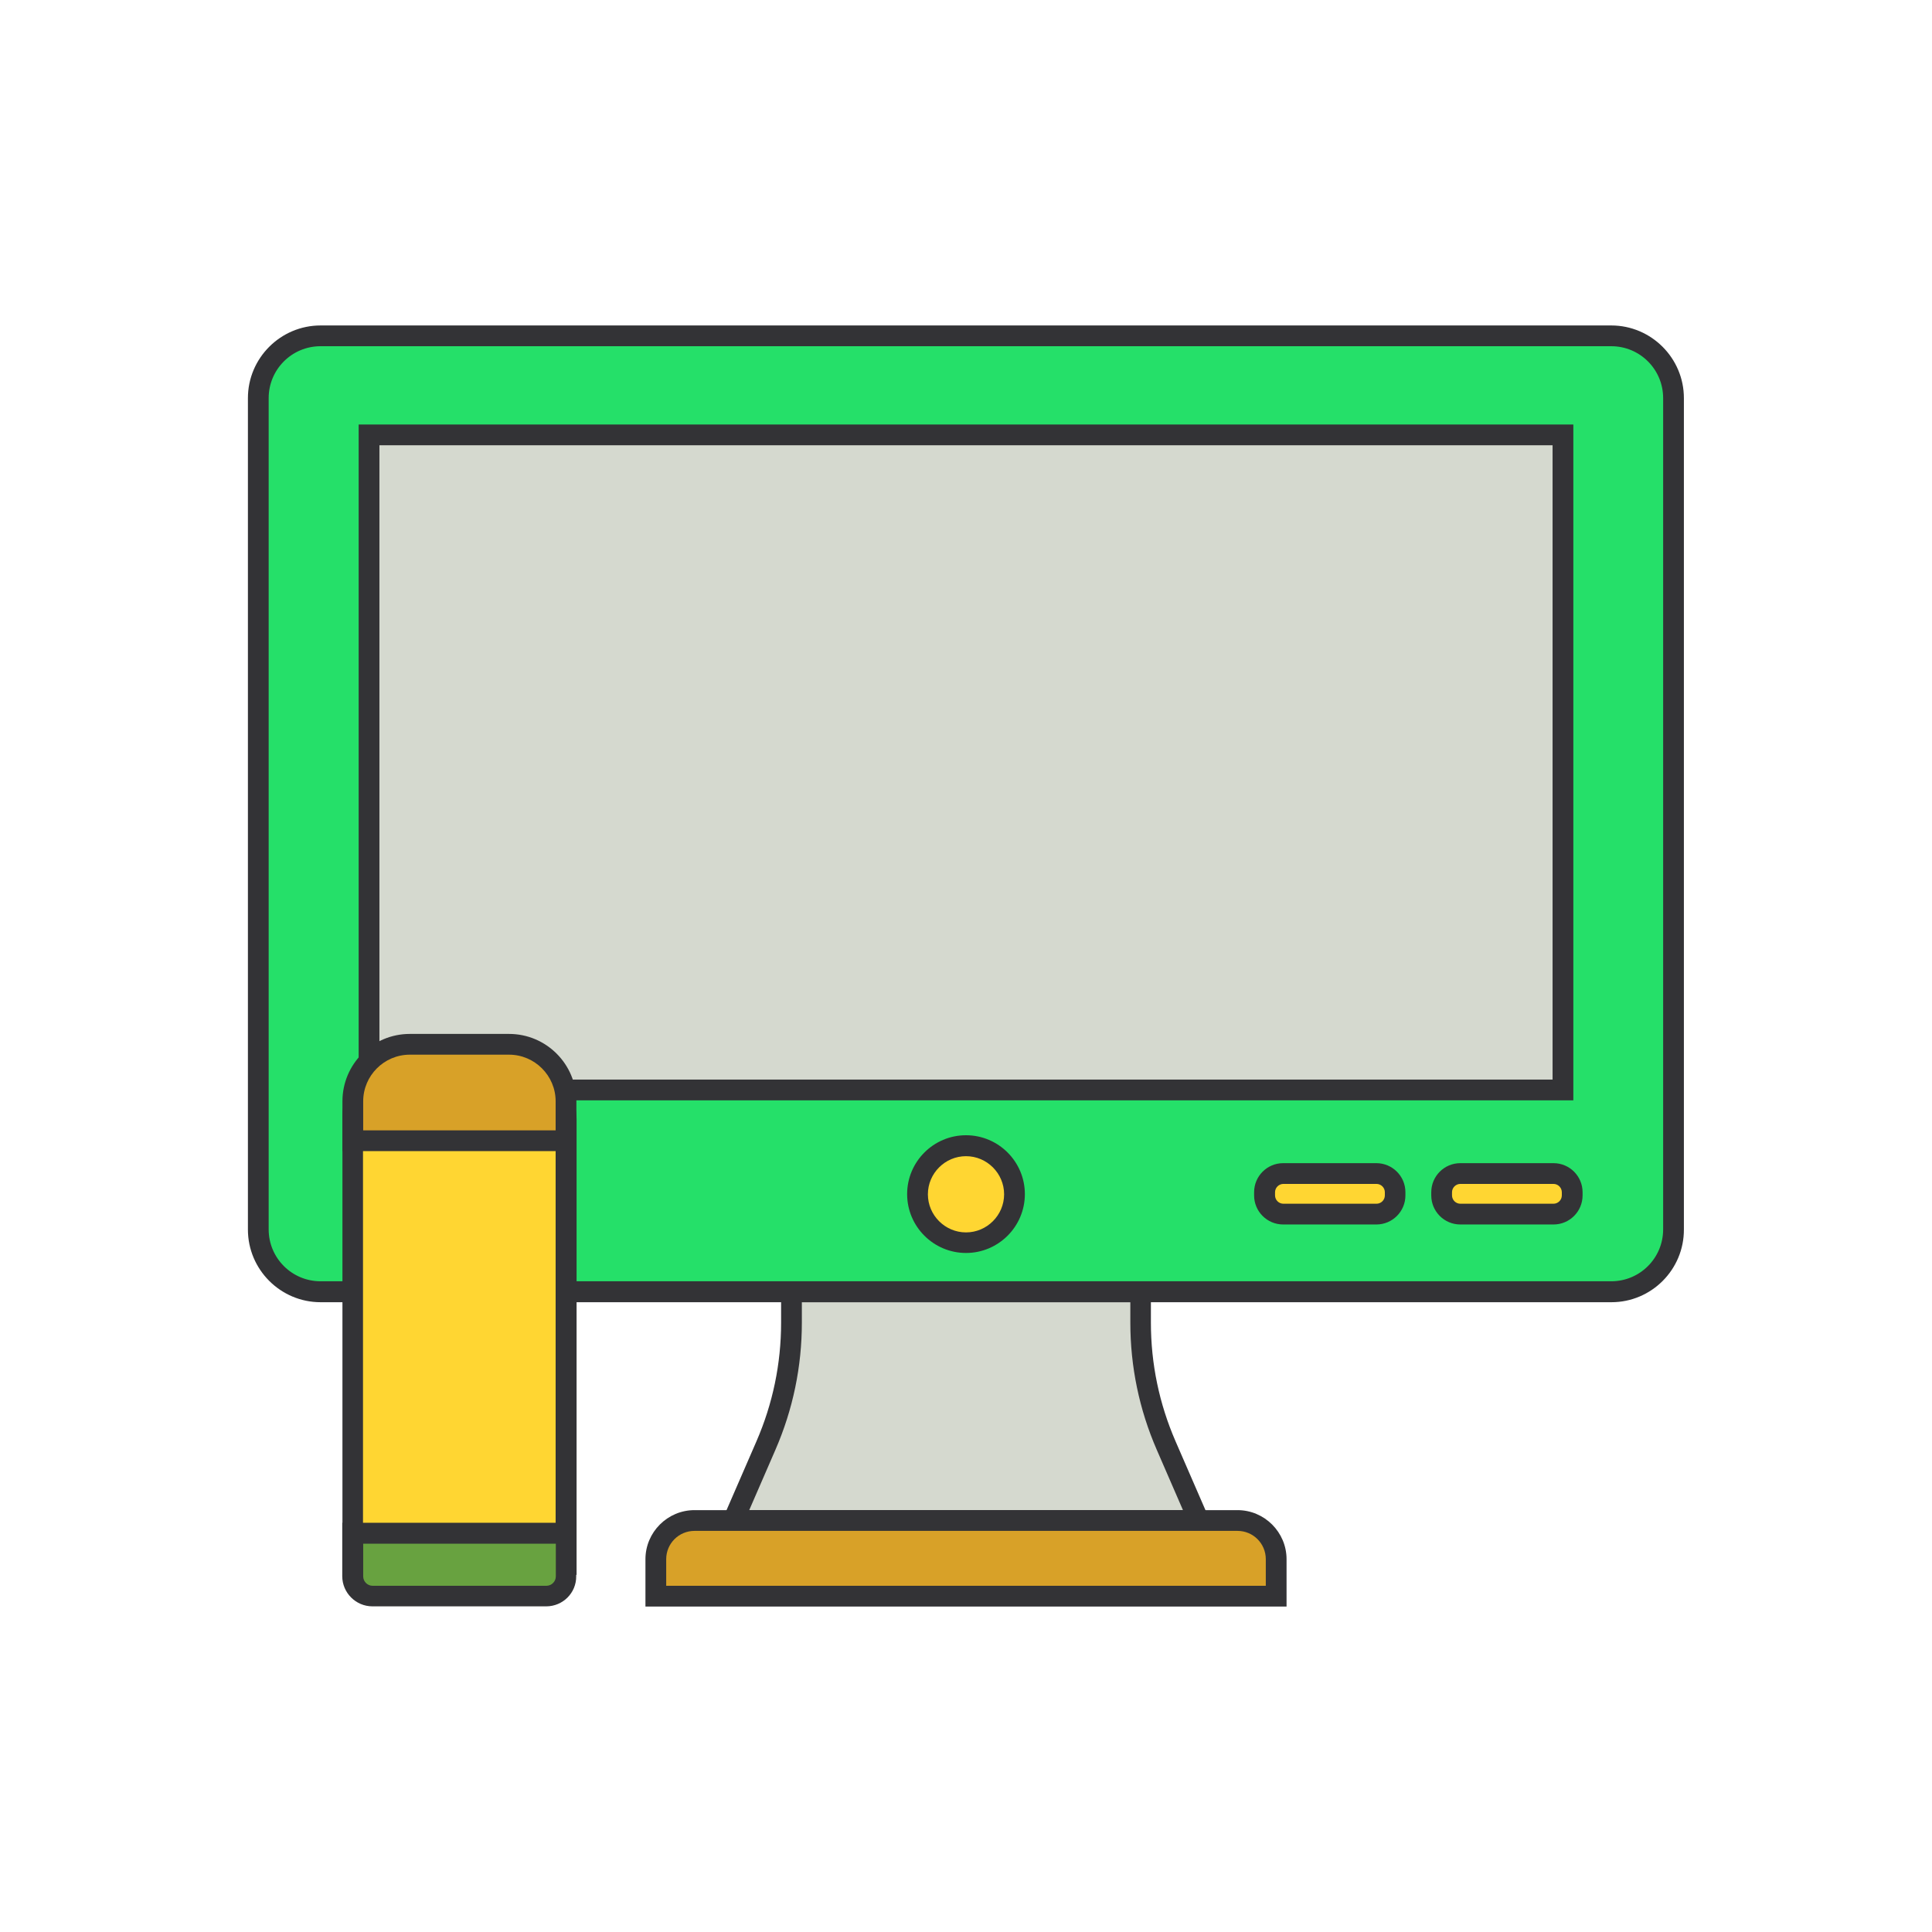
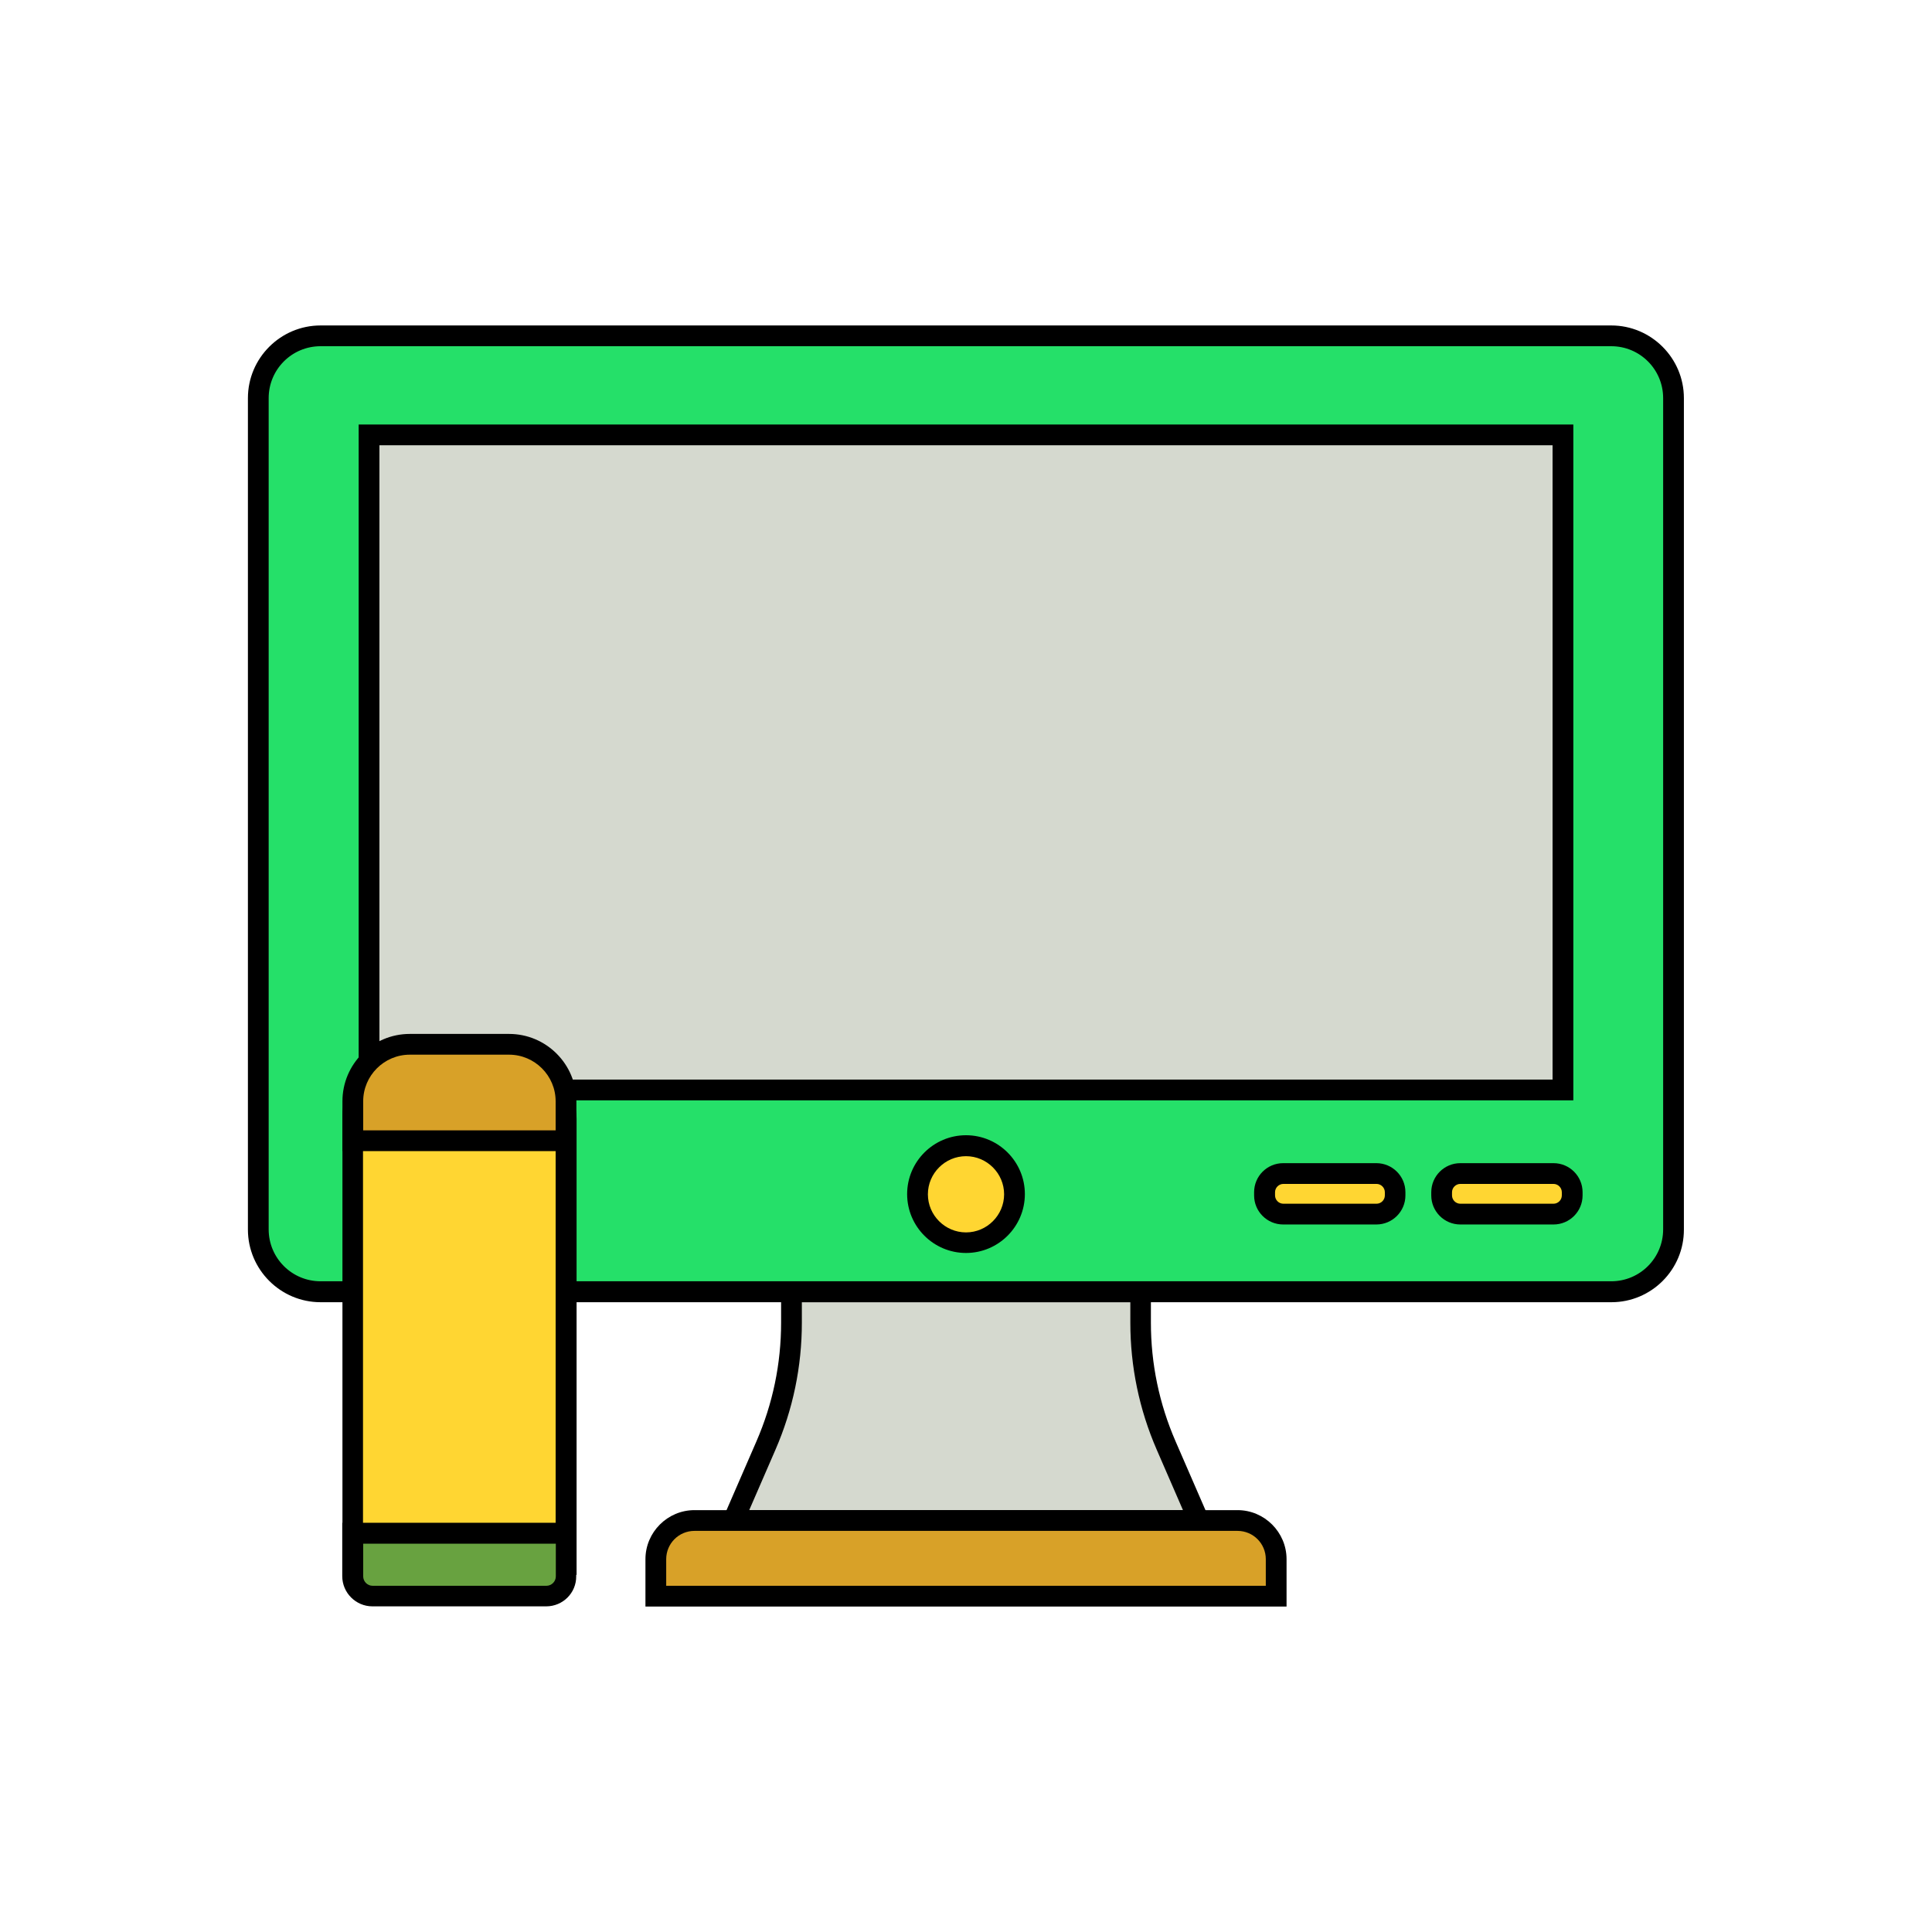
<svg xmlns="http://www.w3.org/2000/svg" width="400px" height="400px" viewBox="0 0 1024 1024" class="icon" version="1.1">
  <path d="M604.5 701v-16.3h-185V701c0 22.4-4.6 44.6-13.6 65.2l-17.3 39.7h246.6L618 766.2c-8.9-20.6-13.5-42.8-13.5-65.2z" fill="#D5D9CF" />
-   <path d="M643.7 811.4H380.3l20.6-47.4c8.7-20 13.1-41.2 13.1-63v-21.8h196V701c0 21.8 4.4 43 13.1 63l20.6 47.4z m-246.6-11H627l-13.9-32c-9.3-21.4-14-44.1-14-67.4v-10.8H425V701c0 23.3-4.7 46-14 67.4l-13.9 32z" fill="#333336" />
+   <path d="M643.7 811.4H380.3l20.6-47.4c8.7-20 13.1-41.2 13.1-63v-21.8h196V701c0 21.8 4.4 43 13.1 63l20.6 47.4z m-246.6-11H627l-13.9-32c-9.3-21.4-14-44.1-14-67.4v-10.8H425V701c0 23.3-4.7 46-14 67.4l-13.9 32z" fill="#000" />
  <path d="M854.1 684.7H169.9c-18.2 0-33-14.8-33-33V211c0-18.2 14.8-33 33-33H854c18.2 0 33 14.8 33 33v440.6c0.1 18.3-14.7 33.1-32.9 33.1z" fill="#25e069" />
-   <path d="M854.1 690.2H169.9c-21.2 0-38.5-17.3-38.5-38.5V211c0-21.2 17.3-38.5 38.5-38.5H854c21.2 0 38.5 17.3 38.5 38.5v440.6c0.1 21.3-17.2 38.6-38.4 38.6zM169.9 183.5c-15.2 0-27.5 12.3-27.5 27.5v440.6c0 15.2 12.3 27.5 27.5 27.5H854c15.2 0 27.5-12.3 27.5-27.5V211c0-15.2-12.3-27.5-27.5-27.5H169.9z" fill="#333336" />
+   <path d="M854.1 690.2H169.9c-21.2 0-38.5-17.3-38.5-38.5V211c0-21.2 17.3-38.5 38.5-38.5H854c21.2 0 38.5 17.3 38.5 38.5v440.6c0.1 21.3-17.2 38.6-38.4 38.6zM169.9 183.5c-15.2 0-27.5 12.3-27.5 27.5v440.6c0 15.2 12.3 27.5 27.5 27.5H854c15.2 0 27.5-12.3 27.5-27.5V211c0-15.2-12.3-27.5-27.5-27.5H169.9z" fill="#000" />
  <path d="M195.6 230.5h632.8v347.2H195.6z" fill="#D5D9CF" />
-   <path d="M833.9 583.2H190.1V225h643.8v358.2z m-632.8-11h621.8V236H201.1v336.2z" fill="#333336" />
+   <path d="M833.9 583.2H190.1V225h643.8v358.2z m-632.8-11h621.8V236H201.1v336.2z" fill="#000" />
  <path d="M512 633m-25.7 0a25.7 25.7 0 1 0 51.4 0 25.7 25.7 0 1 0-51.4 0Z" fill="#FFD632" />
-   <path d="M512 664.1c-17.2 0-31.2-14-31.2-31.2s14-31.2 31.2-31.2 31.2 14 31.2 31.2-14 31.2-31.2 31.2z m0-51.3c-11.1 0-20.2 9.1-20.2 20.2s9.1 20.2 20.2 20.2 20.2-9.1 20.2-20.2-9.1-20.2-20.2-20.2z" fill="#333336" />
+   <path d="M512 664.1c-17.2 0-31.2-14-31.2-31.2s14-31.2 31.2-31.2 31.2 14 31.2 31.2-14 31.2-31.2 31.2z m0-51.3c-11.1 0-20.2 9.1-20.2 20.2s9.1 20.2 20.2 20.2 20.2-9.1 20.2-20.2-9.1-20.2-20.2-20.2z" fill="#000" />
  <path d="M729.5 643.5h-49.4c-5.5 0-9.9-4.5-9.9-9.9v-1.7c0-5.5 4.5-9.9 9.9-9.9h49.4c5.5 0 9.9 4.5 9.9 9.9v1.7c0 5.5-4.4 9.9-9.9 9.9z" fill="#FFD632" />
-   <path d="M729.5 649h-49.4c-8.5 0-15.4-6.9-15.4-15.4v-1.7c0-8.5 6.9-15.4 15.4-15.4h49.4c8.5 0 15.4 6.9 15.4 15.4v1.7c0 8.5-6.9 15.4-15.4 15.4z m-49.3-21.5c-2.4 0-4.4 2-4.4 4.4v1.7c0 2.4 2 4.4 4.4 4.4h49.4c2.4 0 4.4-2 4.4-4.4v-1.7c0-2.4-2-4.4-4.4-4.4h-49.4z" fill="#333336" />
+   <path d="M729.5 649h-49.4c-8.5 0-15.4-6.9-15.4-15.4v-1.7c0-8.5 6.9-15.4 15.4-15.4h49.4c8.5 0 15.4 6.9 15.4 15.4v1.7c0 8.5-6.9 15.4-15.4 15.4z m-49.3-21.5c-2.4 0-4.4 2-4.4 4.4v1.7c0 2.4 2 4.4 4.4 4.4h49.4c2.4 0 4.4-2 4.4-4.4v-1.7c0-2.4-2-4.4-4.4-4.4h-49.4z" fill="#000" />
  <path d="M823.4 643.5H774c-5.5 0-9.9-4.5-9.9-9.9v-1.7c0-5.5 4.5-9.9 9.9-9.9h49.4c5.5 0 9.9 4.5 9.9 9.9v1.7c0 5.5-4.5 9.9-9.9 9.9z" fill="#FFD632" />
-   <path d="M823.4 649H774c-8.5 0-15.4-6.9-15.4-15.4v-1.7c0-8.5 6.9-15.4 15.4-15.4h49.4c8.5 0 15.4 6.9 15.4 15.4v1.7c0 8.5-6.9 15.4-15.4 15.4zM774 627.5c-2.4 0-4.4 2-4.4 4.4v1.7c0 2.4 2 4.4 4.4 4.4h49.4c2.4 0 4.4-2 4.4-4.4v-1.7c0-2.4-2-4.4-4.4-4.4H774z" fill="#333336" />
+   <path d="M823.4 649H774c-8.5 0-15.4-6.9-15.4-15.4v-1.7c0-8.5 6.9-15.4 15.4-15.4h49.4c8.5 0 15.4 6.9 15.4 15.4v1.7c0 8.5-6.9 15.4-15.4 15.4zM774 627.5c-2.4 0-4.4 2-4.4 4.4v1.7c0 2.4 2 4.4 4.4 4.4h49.4c2.4 0 4.4-2 4.4-4.4v-1.7c0-2.4-2-4.4-4.4-4.4H774z" fill="#000" />
  <path d="M676.4 846H347.6v-19.6c0-11.3 9.2-20.5 20.5-20.5h287.8c11.3 0 20.5 9.2 20.5 20.5V846z" fill="#D8A128" />
-   <path d="M681.9 851.5H342.1v-25.1c0-14.3 11.7-26 26-26h287.8c14.3 0 26 11.7 26 26v25.1z m-328.8-11h317.8v-14.1c0-8.3-6.7-15-15-15H368.1c-8.3 0-15 6.7-15 15v14.1z" fill="#333336" />
+   <path d="M681.9 851.5H342.1v-25.1c0-14.3 11.7-26 26-26h287.8c14.3 0 26 11.7 26 26v25.1z m-328.8-11h317.8v-14.1c0-8.3-6.7-15-15-15H368.1c-8.3 0-15 6.7-15 15v14.1z" fill="#000" />
  <path d="M300 829.2H187V591.1c0-10.6 8.6-19.2 19.2-19.2h72.7c11.7 0 21.2 9.5 21.2 21.2v236.1z" fill="#FFD632" />
-   <path d="M305.5 834.7h-124V591.1c0-13.6 11.1-24.7 24.7-24.7h72.7c14.7 0 26.7 12 26.7 26.7v241.6z m-113-11h102V593.1c0-8.6-7-15.7-15.7-15.7h-72.7c-7.5 0-13.7 6.1-13.7 13.7v232.6z" fill="#333336" />
+   <path d="M305.5 834.7h-124V591.1c0-13.6 11.1-24.7 24.7-24.7h72.7c14.7 0 26.7 12 26.7 26.7v241.6z m-113-11h102V593.1c0-8.6-7-15.7-15.7-15.7h-72.7c-7.5 0-13.7 6.1-13.7 13.7v232.6z" fill="#000" />
  <path d="M300 604.6H187v-20.9c0-16.7 13.5-30.2 30.2-30.2h52.6c16.7 0 30.2 13.5 30.2 30.2v20.9z" fill="#D8A128" />
-   <path d="M305.5 610.1h-124v-26.4c0-19.7 16-35.7 35.7-35.7h52.6c19.7 0 35.7 16 35.7 35.7v26.4z m-113-11h102v-15.4c0-13.6-11.1-24.7-24.7-24.7h-52.6c-13.6 0-24.7 11.1-24.7 24.7v15.4z" fill="#333336" />
+   <path d="M305.5 610.1h-124v-26.4c0-19.7 16-35.7 35.7-35.7h52.6c19.7 0 35.7 16 35.7 35.7v26.4z m-113-11h102v-15.4c0-13.6-11.1-24.7-24.7-24.7h-52.6c-13.6 0-24.7 11.1-24.7 24.7v15.4z" fill="#000" />
  <path d="M289.5 845.9h-92.1c-5.8 0-10.5-4.7-10.5-10.5v-22.8h113v22.8c0.1 5.8-4.6 10.5-10.4 10.5z" fill="#68A240" />
-   <path d="M289.5 851.4h-92.1c-8.8 0-16-7.2-16-16v-28.3h124v28.3c0.1 8.9-7.1 16-15.9 16z m-97-33.2v17.3c0 2.7 2.2 5 5 5h92.1c2.7 0 5-2.2 5-5v-17.3H192.5z" fill="#333336" />
+   <path d="M289.5 851.4h-92.1c-8.8 0-16-7.2-16-16v-28.3h124v28.3c0.1 8.9-7.1 16-15.9 16z m-97-33.2v17.3c0 2.7 2.2 5 5 5h92.1c2.7 0 5-2.2 5-5v-17.3H192.5z" fill="#000" />
</svg>
